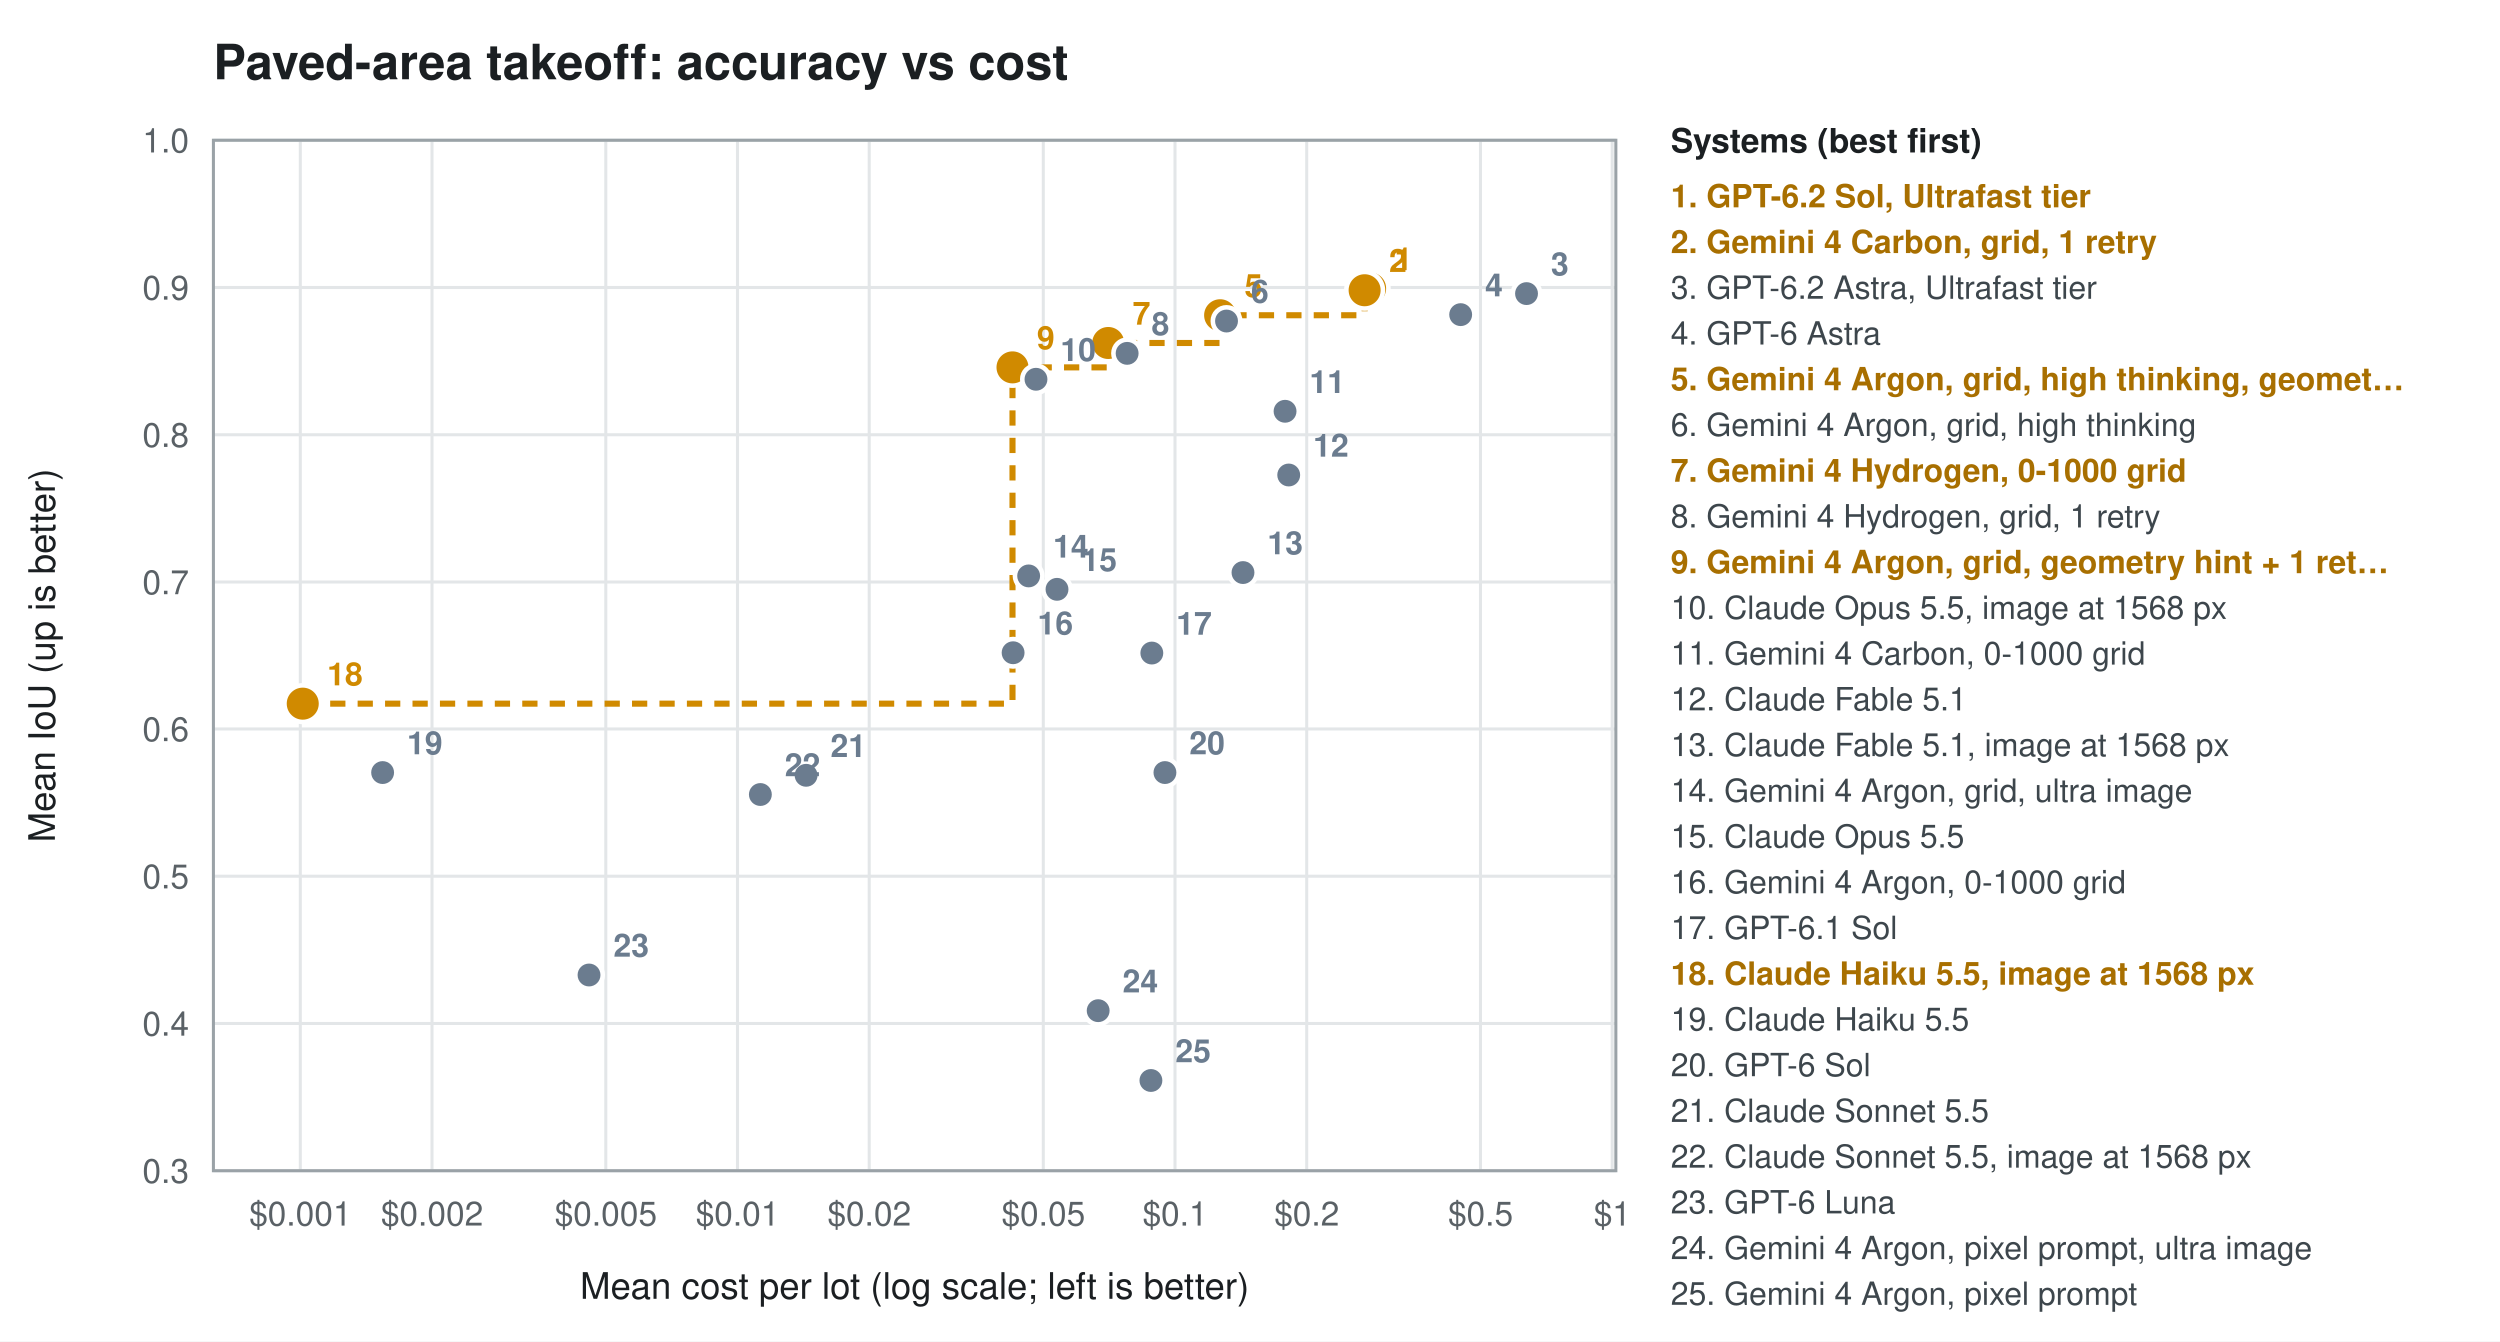
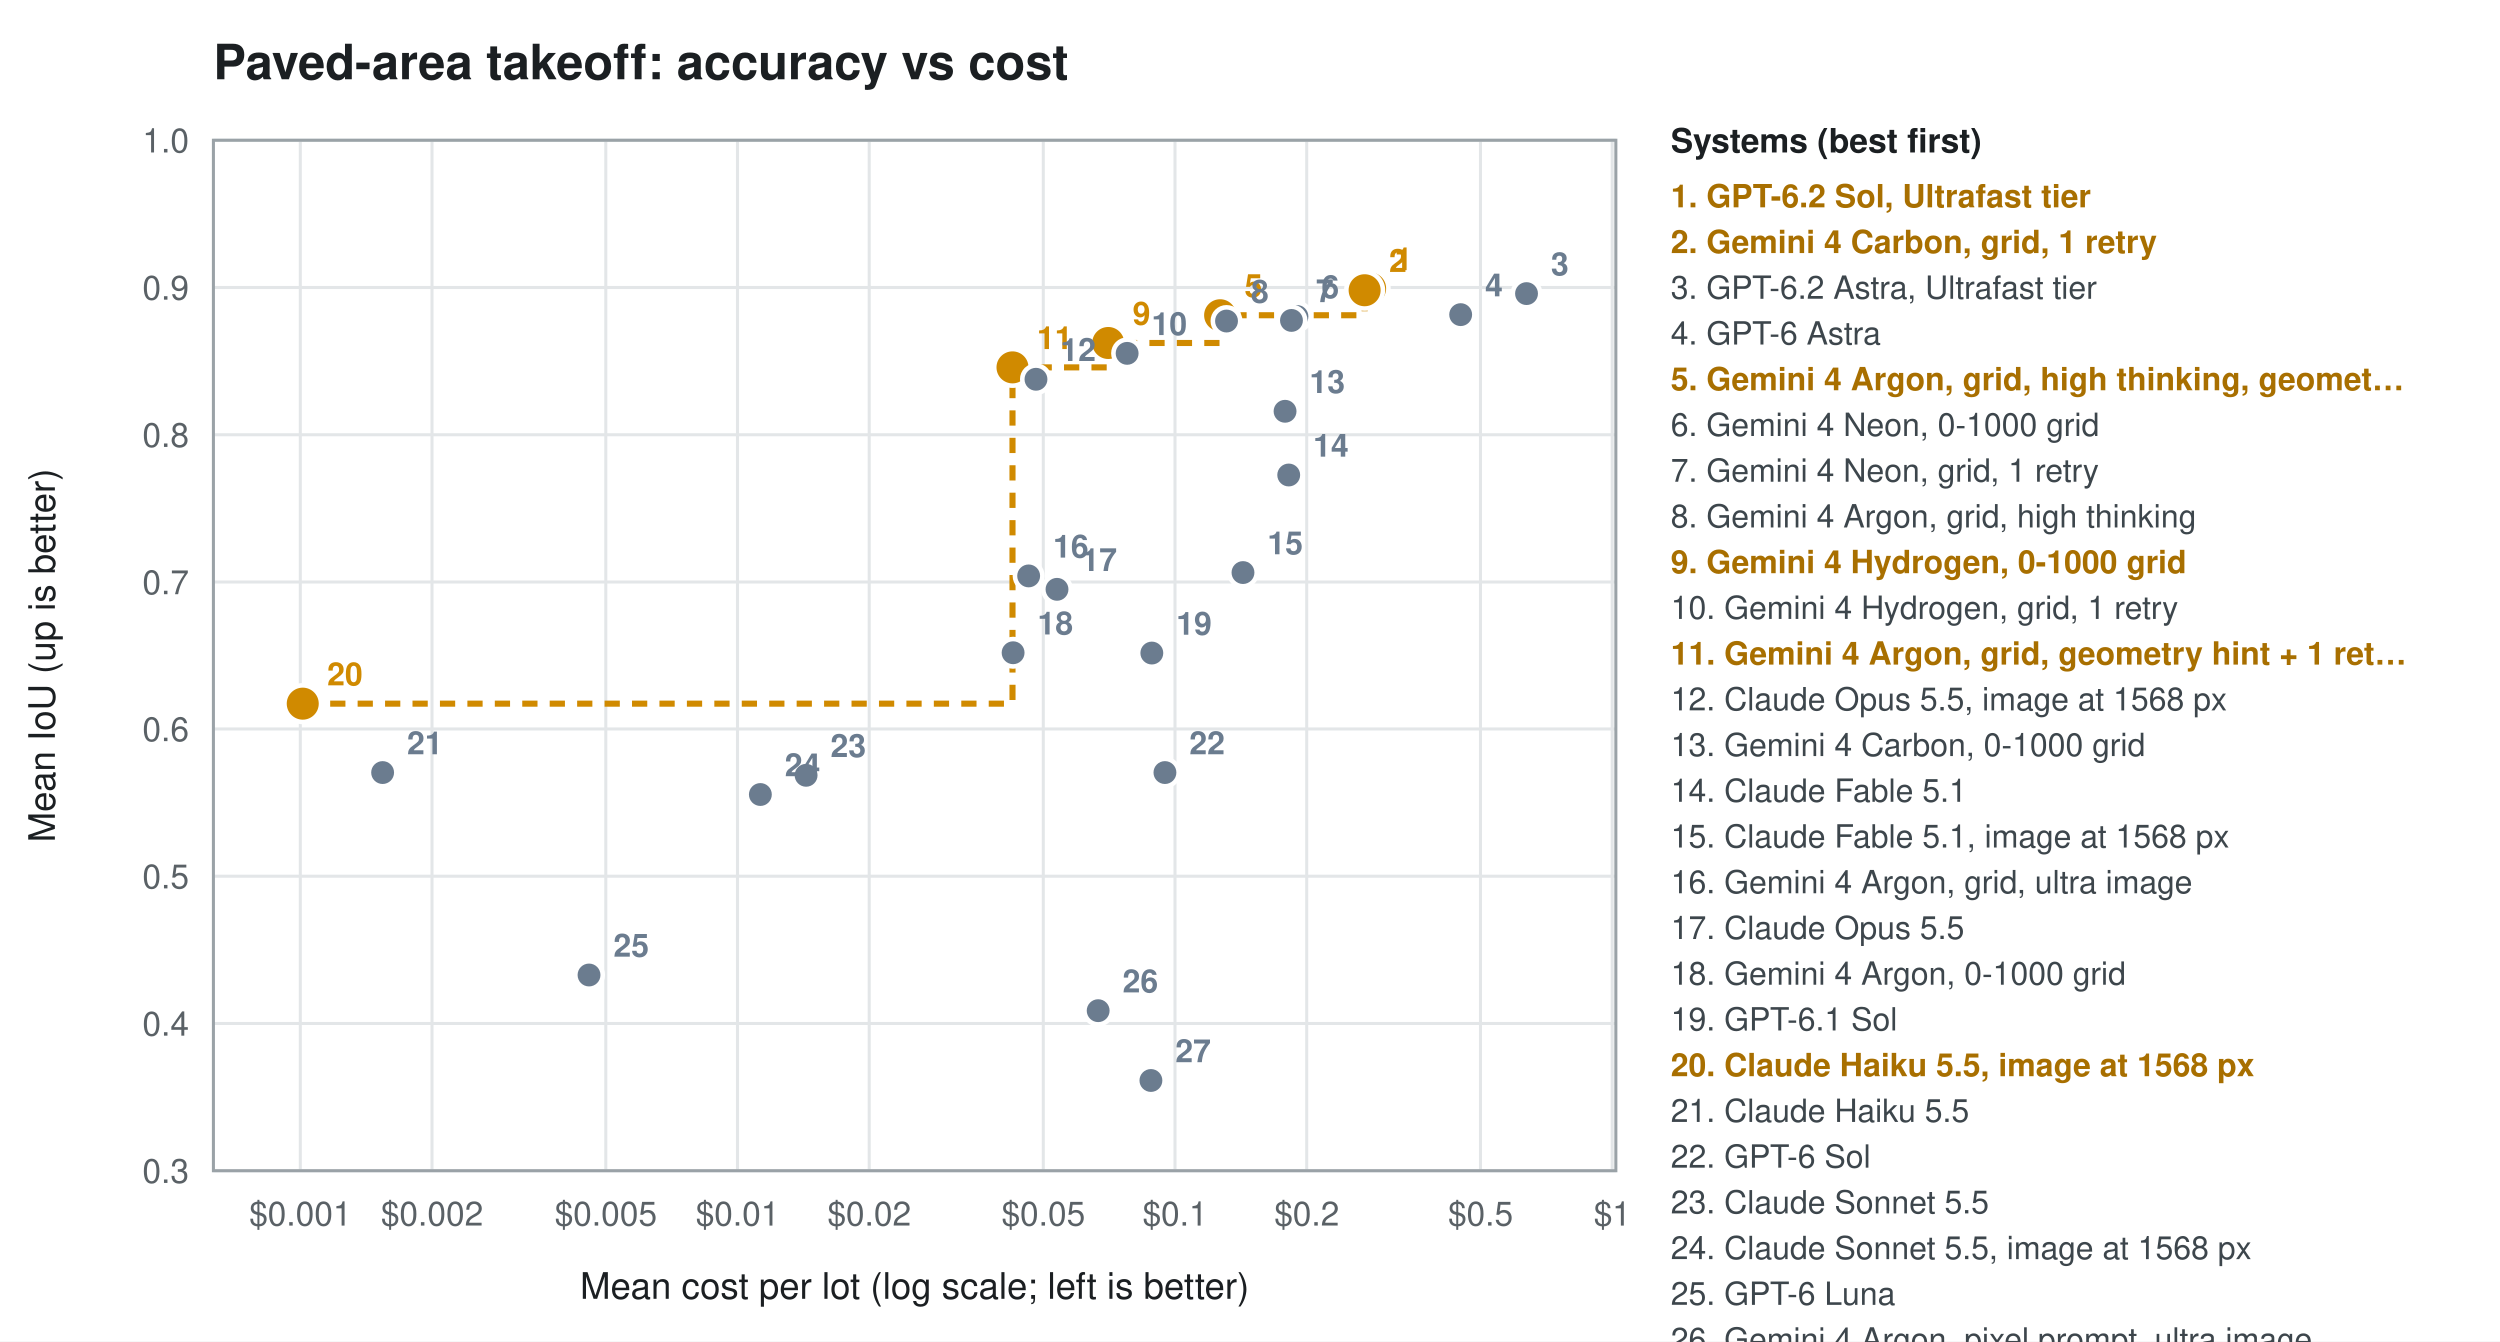
<svg xmlns="http://www.w3.org/2000/svg" viewBox="0 0 820 440" font-family="Helvetica, Arial, sans-serif">
  <rect width="820" height="440" fill="#ffffff" />
  <text x="70" y="26" font-size="16" font-weight="700" fill="#1b1f22">Paved-area takeoff: accuracy vs cost</text>
  <line x1="98.5" y1="46" x2="98.5" y2="384" stroke="#e3e6e8" />
  <text x="98.5" y="402" font-size="11" text-anchor="middle" fill="#5a6166">$0.001</text>
  <line x1="141.7" y1="46" x2="141.7" y2="384" stroke="#e3e6e8" />
  <text x="141.7" y="402" font-size="11" text-anchor="middle" fill="#5a6166">$0.002</text>
  <line x1="198.7" y1="46" x2="198.7" y2="384" stroke="#e3e6e8" />
  <text x="198.7" y="402" font-size="11" text-anchor="middle" fill="#5a6166">$0.005</text>
  <line x1="241.9" y1="46" x2="241.9" y2="384" stroke="#e3e6e8" />
  <text x="241.9" y="402" font-size="11" text-anchor="middle" fill="#5a6166">$0.01</text>
  <line x1="285.1" y1="46" x2="285.1" y2="384" stroke="#e3e6e8" />
  <text x="285.1" y="402" font-size="11" text-anchor="middle" fill="#5a6166">$0.02</text>
  <line x1="342.2" y1="46" x2="342.2" y2="384" stroke="#e3e6e8" />
  <text x="342.2" y="402" font-size="11" text-anchor="middle" fill="#5a6166">$0.05</text>
  <line x1="385.4" y1="46" x2="385.4" y2="384" stroke="#e3e6e8" />
  <text x="385.4" y="402" font-size="11" text-anchor="middle" fill="#5a6166">$0.1</text>
  <line x1="428.6" y1="46" x2="428.6" y2="384" stroke="#e3e6e8" />
  <text x="428.6" y="402" font-size="11" text-anchor="middle" fill="#5a6166">$0.2</text>
  <line x1="485.6" y1="46" x2="485.6" y2="384" stroke="#e3e6e8" />
  <text x="485.6" y="402" font-size="11" text-anchor="middle" fill="#5a6166">$0.5</text>
  <line x1="528.8" y1="46" x2="528.8" y2="384" stroke="#e3e6e8" />
  <text x="528.8" y="402" font-size="11" text-anchor="middle" fill="#5a6166">$1</text>
  <line x1="70" y1="384.0" x2="530" y2="384.0" stroke="#e3e6e8" />
  <text x="62" y="388.0" font-size="11" text-anchor="end" fill="#5a6166">0.3</text>
  <line x1="70" y1="335.7" x2="530" y2="335.7" stroke="#e3e6e8" />
  <text x="62" y="339.7" font-size="11" text-anchor="end" fill="#5a6166">0.4</text>
  <line x1="70" y1="287.4" x2="530" y2="287.4" stroke="#e3e6e8" />
  <text x="62" y="291.4" font-size="11" text-anchor="end" fill="#5a6166">0.5</text>
  <line x1="70" y1="239.1" x2="530" y2="239.1" stroke="#e3e6e8" />
  <text x="62" y="243.1" font-size="11" text-anchor="end" fill="#5a6166">0.6</text>
  <line x1="70" y1="190.9" x2="530" y2="190.9" stroke="#e3e6e8" />
  <text x="62" y="194.9" font-size="11" text-anchor="end" fill="#5a6166">0.7</text>
  <line x1="70" y1="142.6" x2="530" y2="142.6" stroke="#e3e6e8" />
  <text x="62" y="146.6" font-size="11" text-anchor="end" fill="#5a6166">0.8</text>
  <line x1="70" y1="94.3" x2="530" y2="94.3" stroke="#e3e6e8" />
  <text x="62" y="98.3" font-size="11" text-anchor="end" fill="#5a6166">0.9</text>
  <line x1="70" y1="46.0" x2="530" y2="46.0" stroke="#e3e6e8" />
  <text x="62" y="50.0" font-size="11" text-anchor="end" fill="#5a6166">1.0</text>
  <rect x="70" y="46" width="460" height="338" fill="none" stroke="#9aa2a7" />
  <text x="300.0" y="426" font-size="12" text-anchor="middle" fill="#1b1f22">Mean cost per lot (log scale; left is better)</text>
  <text transform="translate(18 215.0) rotate(-90)" font-size="12" text-anchor="middle" fill="#1b1f22">Mean IoU (up is better)</text>
  <path d="M99.3,230.8 L332.1,230.8 L332.1,120.5 L363.5,120.5 L363.5,112.5 L400.2,112.5 L400.2,103.4 L447.6,103.4 L447.6,95.2 L449.4,95.2 L449.4,94.6" fill="none" stroke="#d08a00" stroke-width="2" stroke-dasharray="5 4" />
  <circle cx="449.4" cy="94.6" r="6" fill="#d08a00" stroke="#ffffff" stroke-width="1.5" />
  <text x="457.4" y="88.6" font-size="10.5" font-weight="700" fill="#d08a00">1</text>
  <circle cx="447.6" cy="95.2" r="6" fill="#d08a00" stroke="#ffffff" stroke-width="1.5" />
  <text x="455.6" y="89.2" font-size="10.5" font-weight="700" fill="#d08a00">2</text>
  <circle cx="500.7" cy="96.3" r="4.5" fill="#6b7c8f" stroke="#ffffff" stroke-width="1.5" />
  <text x="508.7" y="90.3" font-size="10.5" font-weight="700" fill="#6b7c8f">3</text>
  <circle cx="479.1" cy="103.2" r="4.5" fill="#6b7c8f" stroke="#ffffff" stroke-width="1.5" />
  <text x="487.1" y="97.2" font-size="10.5" font-weight="700" fill="#6b7c8f">4</text>
  <circle cx="400.2" cy="103.4" r="6" fill="#d08a00" stroke="#ffffff" stroke-width="1.5" />
  <text x="408.2" y="97.4" font-size="10.5" font-weight="700" fill="#d08a00">5</text>
+   <circle cx="425.4" cy="103.8" r="4.5" fill="#6b7c8f" stroke="#ffffff" stroke-width="1.5" />
+   <text x="433.4" y="97.8" font-size="10.5" font-weight="700" fill="#6b7c8f">6</text>
+   <circle cx="423.6" cy="105.1" r="4.5" fill="#6b7c8f" stroke="#ffffff" stroke-width="1.5" />
+   <text x="431.6" y="99.1" font-size="10.5" font-weight="700" fill="#6b7c8f">7</text>
  <circle cx="402.3" cy="105.3" r="4.5" fill="#6b7c8f" stroke="#ffffff" stroke-width="1.5" />
-   <text x="410.3" y="99.3" font-size="10.5" font-weight="700" fill="#6b7c8f">6</text>
+   <text x="410.3" y="99.3" font-size="10.5" font-weight="700" fill="#6b7c8f">8</text>
  <circle cx="363.5" cy="112.5" r="6" fill="#d08a00" stroke="#ffffff" stroke-width="1.5" />
-   <text x="371.5" y="106.5" font-size="10.5" font-weight="700" fill="#d08a00">7</text>
+   <text x="371.5" y="106.5" font-size="10.5" font-weight="700" fill="#d08a00">9</text>
  <circle cx="369.7" cy="115.9" r="4.5" fill="#6b7c8f" stroke="#ffffff" stroke-width="1.5" />
-   <text x="377.7" y="109.9" font-size="10.5" font-weight="700" fill="#6b7c8f">8</text>
+   <text x="377.7" y="109.9" font-size="10.5" font-weight="700" fill="#6b7c8f">10</text>
  <circle cx="332.1" cy="120.5" r="6" fill="#d08a00" stroke="#ffffff" stroke-width="1.5" />
-   <text x="340.1" y="114.5" font-size="10.5" font-weight="700" fill="#d08a00">9</text>
+   <text x="340.1" y="114.5" font-size="10.5" font-weight="700" fill="#d08a00">11</text>
  <circle cx="339.8" cy="124.4" r="4.5" fill="#6b7c8f" stroke="#ffffff" stroke-width="1.5" />
-   <text x="347.8" y="118.4" font-size="10.5" font-weight="700" fill="#6b7c8f">10</text>
+   <text x="347.8" y="118.4" font-size="10.5" font-weight="700" fill="#6b7c8f">12</text>
  <circle cx="421.5" cy="134.9" r="4.5" fill="#6b7c8f" stroke="#ffffff" stroke-width="1.5" />
-   <text x="429.5" y="128.9" font-size="10.5" font-weight="700" fill="#6b7c8f">11</text>
+   <text x="429.5" y="128.9" font-size="10.5" font-weight="700" fill="#6b7c8f">13</text>
  <circle cx="422.7" cy="155.8" r="4.5" fill="#6b7c8f" stroke="#ffffff" stroke-width="1.5" />
-   <text x="430.7" y="149.8" font-size="10.5" font-weight="700" fill="#6b7c8f">12</text>
+   <text x="430.7" y="149.8" font-size="10.5" font-weight="700" fill="#6b7c8f">14</text>
  <circle cx="407.7" cy="187.8" r="4.5" fill="#6b7c8f" stroke="#ffffff" stroke-width="1.5" />
-   <text x="415.7" y="181.8" font-size="10.5" font-weight="700" fill="#6b7c8f">13</text>
+   <text x="415.7" y="181.8" font-size="10.5" font-weight="700" fill="#6b7c8f">15</text>
  <circle cx="337.4" cy="188.9" r="4.5" fill="#6b7c8f" stroke="#ffffff" stroke-width="1.5" />
-   <text x="345.4" y="182.9" font-size="10.5" font-weight="700" fill="#6b7c8f">14</text>
+   <text x="345.4" y="182.9" font-size="10.5" font-weight="700" fill="#6b7c8f">16</text>
  <circle cx="346.7" cy="193.3" r="4.5" fill="#6b7c8f" stroke="#ffffff" stroke-width="1.5" />
-   <text x="354.7" y="187.3" font-size="10.5" font-weight="700" fill="#6b7c8f">15</text>
+   <text x="354.7" y="187.3" font-size="10.5" font-weight="700" fill="#6b7c8f">17</text>
  <circle cx="332.3" cy="214.1" r="4.5" fill="#6b7c8f" stroke="#ffffff" stroke-width="1.5" />
-   <text x="340.3" y="208.1" font-size="10.5" font-weight="700" fill="#6b7c8f">16</text>
+   <text x="340.3" y="208.1" font-size="10.5" font-weight="700" fill="#6b7c8f">18</text>
  <circle cx="377.8" cy="214.2" r="4.5" fill="#6b7c8f" stroke="#ffffff" stroke-width="1.5" />
-   <text x="385.8" y="208.2" font-size="10.5" font-weight="700" fill="#6b7c8f">17</text>
+   <text x="385.8" y="208.2" font-size="10.5" font-weight="700" fill="#6b7c8f">19</text>
  <circle cx="99.3" cy="230.8" r="6" fill="#d08a00" stroke="#ffffff" stroke-width="1.5" />
-   <text x="107.3" y="224.8" font-size="10.5" font-weight="700" fill="#d08a00">18</text>
+   <text x="107.3" y="224.8" font-size="10.5" font-weight="700" fill="#d08a00">20</text>
  <circle cx="125.5" cy="253.4" r="4.5" fill="#6b7c8f" stroke="#ffffff" stroke-width="1.5" />
-   <text x="133.5" y="247.4" font-size="10.5" font-weight="700" fill="#6b7c8f">19</text>
+   <text x="133.5" y="247.4" font-size="10.5" font-weight="700" fill="#6b7c8f">21</text>
  <circle cx="382.1" cy="253.4" r="4.5" fill="#6b7c8f" stroke="#ffffff" stroke-width="1.5" />
-   <text x="390.1" y="247.4" font-size="10.5" font-weight="700" fill="#6b7c8f">20</text>
+   <text x="390.1" y="247.4" font-size="10.5" font-weight="700" fill="#6b7c8f">22</text>
  <circle cx="264.4" cy="254.3" r="4.5" fill="#6b7c8f" stroke="#ffffff" stroke-width="1.5" />
-   <text x="272.4" y="248.3" font-size="10.5" font-weight="700" fill="#6b7c8f">21</text>
+   <text x="272.4" y="248.3" font-size="10.5" font-weight="700" fill="#6b7c8f">23</text>
  <circle cx="249.4" cy="260.6" r="4.5" fill="#6b7c8f" stroke="#ffffff" stroke-width="1.5" />
-   <text x="257.4" y="254.6" font-size="10.5" font-weight="700" fill="#6b7c8f">22</text>
+   <text x="257.4" y="254.6" font-size="10.5" font-weight="700" fill="#6b7c8f">24</text>
  <circle cx="193.2" cy="319.8" r="4.5" fill="#6b7c8f" stroke="#ffffff" stroke-width="1.5" />
-   <text x="201.2" y="313.8" font-size="10.5" font-weight="700" fill="#6b7c8f">23</text>
+   <text x="201.2" y="313.8" font-size="10.5" font-weight="700" fill="#6b7c8f">25</text>
  <circle cx="360.2" cy="331.5" r="4.5" fill="#6b7c8f" stroke="#ffffff" stroke-width="1.5" />
-   <text x="368.2" y="325.5" font-size="10.5" font-weight="700" fill="#6b7c8f">24</text>
+   <text x="368.2" y="325.5" font-size="10.5" font-weight="700" fill="#6b7c8f">26</text>
  <circle cx="377.5" cy="354.4" r="4.5" fill="#6b7c8f" stroke="#ffffff" stroke-width="1.5" />
-   <text x="385.5" y="348.4" font-size="10.5" font-weight="700" fill="#6b7c8f">25</text>
+   <text x="385.5" y="348.4" font-size="10.5" font-weight="700" fill="#6b7c8f">27</text>
  <text x="548" y="50" font-size="11" font-weight="700" fill="#1b1f22">Systems (best first)</text>
  <text x="548" y="68" font-size="10.5" fill="#a86f00" font-weight="700">1. GPT-6.2 Sol, Ultrafast tier</text>
  <text x="548" y="83" font-size="10.5" fill="#a86f00" font-weight="700">2. Gemini 4 Carbon, grid, 1 retry</text>
  <text x="548" y="98" font-size="10.5" fill="#3d464c" font-weight="400">3. GPT-6.2 Astra, Ultrafast tier</text>
  <text x="548" y="113" font-size="10.5" fill="#3d464c" font-weight="400">4. GPT-6 Astra</text>
  <text x="548" y="128" font-size="10.5" fill="#a86f00" font-weight="700">5. Gemini 4 Argon, grid, high thinking, geomet…</text>
-   <text x="548" y="143" font-size="10.5" fill="#3d464c" font-weight="400">6. Gemini 4 Argon, grid, high thinking</text>
-   <text x="548" y="158" font-size="10.5" fill="#a86f00" font-weight="700">7. Gemini 4 Hydrogen, 0-1000 grid</text>
-   <text x="548" y="173" font-size="10.5" fill="#3d464c" font-weight="400">8. Gemini 4 Hydrogen, grid, 1 retry</text>
-   <text x="548" y="188" font-size="10.5" fill="#a86f00" font-weight="700">9. Gemini 4 Argon, grid, geometry hint + 1 ret…</text>
-   <text x="548" y="203" font-size="10.5" fill="#3d464c" font-weight="400">10. Claude Opus 5.5, image at 1568 px</text>
-   <text x="548" y="218" font-size="10.5" fill="#3d464c" font-weight="400">11. Gemini 4 Carbon, 0-1000 grid</text>
-   <text x="548" y="233" font-size="10.5" fill="#3d464c" font-weight="400">12. Claude Fable 5.1</text>
-   <text x="548" y="248" font-size="10.5" fill="#3d464c" font-weight="400">13. Claude Fable 5.1, image at 1568 px</text>
-   <text x="548" y="263" font-size="10.5" fill="#3d464c" font-weight="400">14. Gemini 4 Argon, grid, ultra image</text>
-   <text x="548" y="278" font-size="10.5" fill="#3d464c" font-weight="400">15. Claude Opus 5.5</text>
-   <text x="548" y="293" font-size="10.5" fill="#3d464c" font-weight="400">16. Gemini 4 Argon, 0-1000 grid</text>
-   <text x="548" y="308" font-size="10.5" fill="#3d464c" font-weight="400">17. GPT-6.1 Sol</text>
-   <text x="548" y="323" font-size="10.5" fill="#a86f00" font-weight="700">18. Claude Haiku 5.5, image at 1568 px</text>
-   <text x="548" y="338" font-size="10.5" fill="#3d464c" font-weight="400">19. Claude Haiku 5.5</text>
-   <text x="548" y="353" font-size="10.5" fill="#3d464c" font-weight="400">20. GPT-6 Sol</text>
-   <text x="548" y="368" font-size="10.5" fill="#3d464c" font-weight="400">21. Claude Sonnet 5.5</text>
-   <text x="548" y="383" font-size="10.5" fill="#3d464c" font-weight="400">22. Claude Sonnet 5.5, image at 1568 px</text>
-   <text x="548" y="398" font-size="10.5" fill="#3d464c" font-weight="400">23. GPT-6 Luna</text>
-   <text x="548" y="413" font-size="10.5" fill="#3d464c" font-weight="400">24. Gemini 4 Argon, pixel prompt, ultra image</text>
-   <text x="548" y="428" font-size="10.5" fill="#3d464c" font-weight="400">25. Gemini 4 Argon, pixel prompt</text>
-   <text x="548" y="451" font-size="10" fill="#5a6166">Gold = on the frontier</text>
+   <text x="548" y="143" font-size="10.5" fill="#3d464c" font-weight="400">6. Gemini 4 Neon, 0-1000 grid</text>
+   <text x="548" y="158" font-size="10.5" fill="#3d464c" font-weight="400">7. Gemini 4 Neon, grid, 1 retry</text>
+   <text x="548" y="173" font-size="10.5" fill="#3d464c" font-weight="400">8. Gemini 4 Argon, grid, high thinking</text>
+   <text x="548" y="188" font-size="10.5" fill="#a86f00" font-weight="700">9. Gemini 4 Hydrogen, 0-1000 grid</text>
+   <text x="548" y="203" font-size="10.5" fill="#3d464c" font-weight="400">10. Gemini 4 Hydrogen, grid, 1 retry</text>
+   <text x="548" y="218" font-size="10.5" fill="#a86f00" font-weight="700">11. Gemini 4 Argon, grid, geometry hint + 1 ret…</text>
+   <text x="548" y="233" font-size="10.5" fill="#3d464c" font-weight="400">12. Claude Opus 5.5, image at 1568 px</text>
+   <text x="548" y="248" font-size="10.5" fill="#3d464c" font-weight="400">13. Gemini 4 Carbon, 0-1000 grid</text>
+   <text x="548" y="263" font-size="10.5" fill="#3d464c" font-weight="400">14. Claude Fable 5.1</text>
+   <text x="548" y="278" font-size="10.5" fill="#3d464c" font-weight="400">15. Claude Fable 5.1, image at 1568 px</text>
+   <text x="548" y="293" font-size="10.5" fill="#3d464c" font-weight="400">16. Gemini 4 Argon, grid, ultra image</text>
+   <text x="548" y="308" font-size="10.5" fill="#3d464c" font-weight="400">17. Claude Opus 5.5</text>
+   <text x="548" y="323" font-size="10.5" fill="#3d464c" font-weight="400">18. Gemini 4 Argon, 0-1000 grid</text>
+   <text x="548" y="338" font-size="10.5" fill="#3d464c" font-weight="400">19. GPT-6.1 Sol</text>
+   <text x="548" y="353" font-size="10.5" fill="#a86f00" font-weight="700">20. Claude Haiku 5.5, image at 1568 px</text>
+   <text x="548" y="368" font-size="10.5" fill="#3d464c" font-weight="400">21. Claude Haiku 5.5</text>
+   <text x="548" y="383" font-size="10.5" fill="#3d464c" font-weight="400">22. GPT-6 Sol</text>
+   <text x="548" y="398" font-size="10.5" fill="#3d464c" font-weight="400">23. Claude Sonnet 5.5</text>
+   <text x="548" y="413" font-size="10.5" fill="#3d464c" font-weight="400">24. Claude Sonnet 5.5, image at 1568 px</text>
+   <text x="548" y="428" font-size="10.5" fill="#3d464c" font-weight="400">25. GPT-6 Luna</text>
+   <text x="548" y="443" font-size="10.5" fill="#3d464c" font-weight="400">26. Gemini 4 Argon, pixel prompt, ultra image</text>
+   <text x="548" y="458" font-size="10.5" fill="#3d464c" font-weight="400">27. Gemini 4 Argon, pixel prompt</text>
+   <text x="548" y="481" font-size="10" fill="#5a6166">Gold = on the frontier</text>
</svg>
